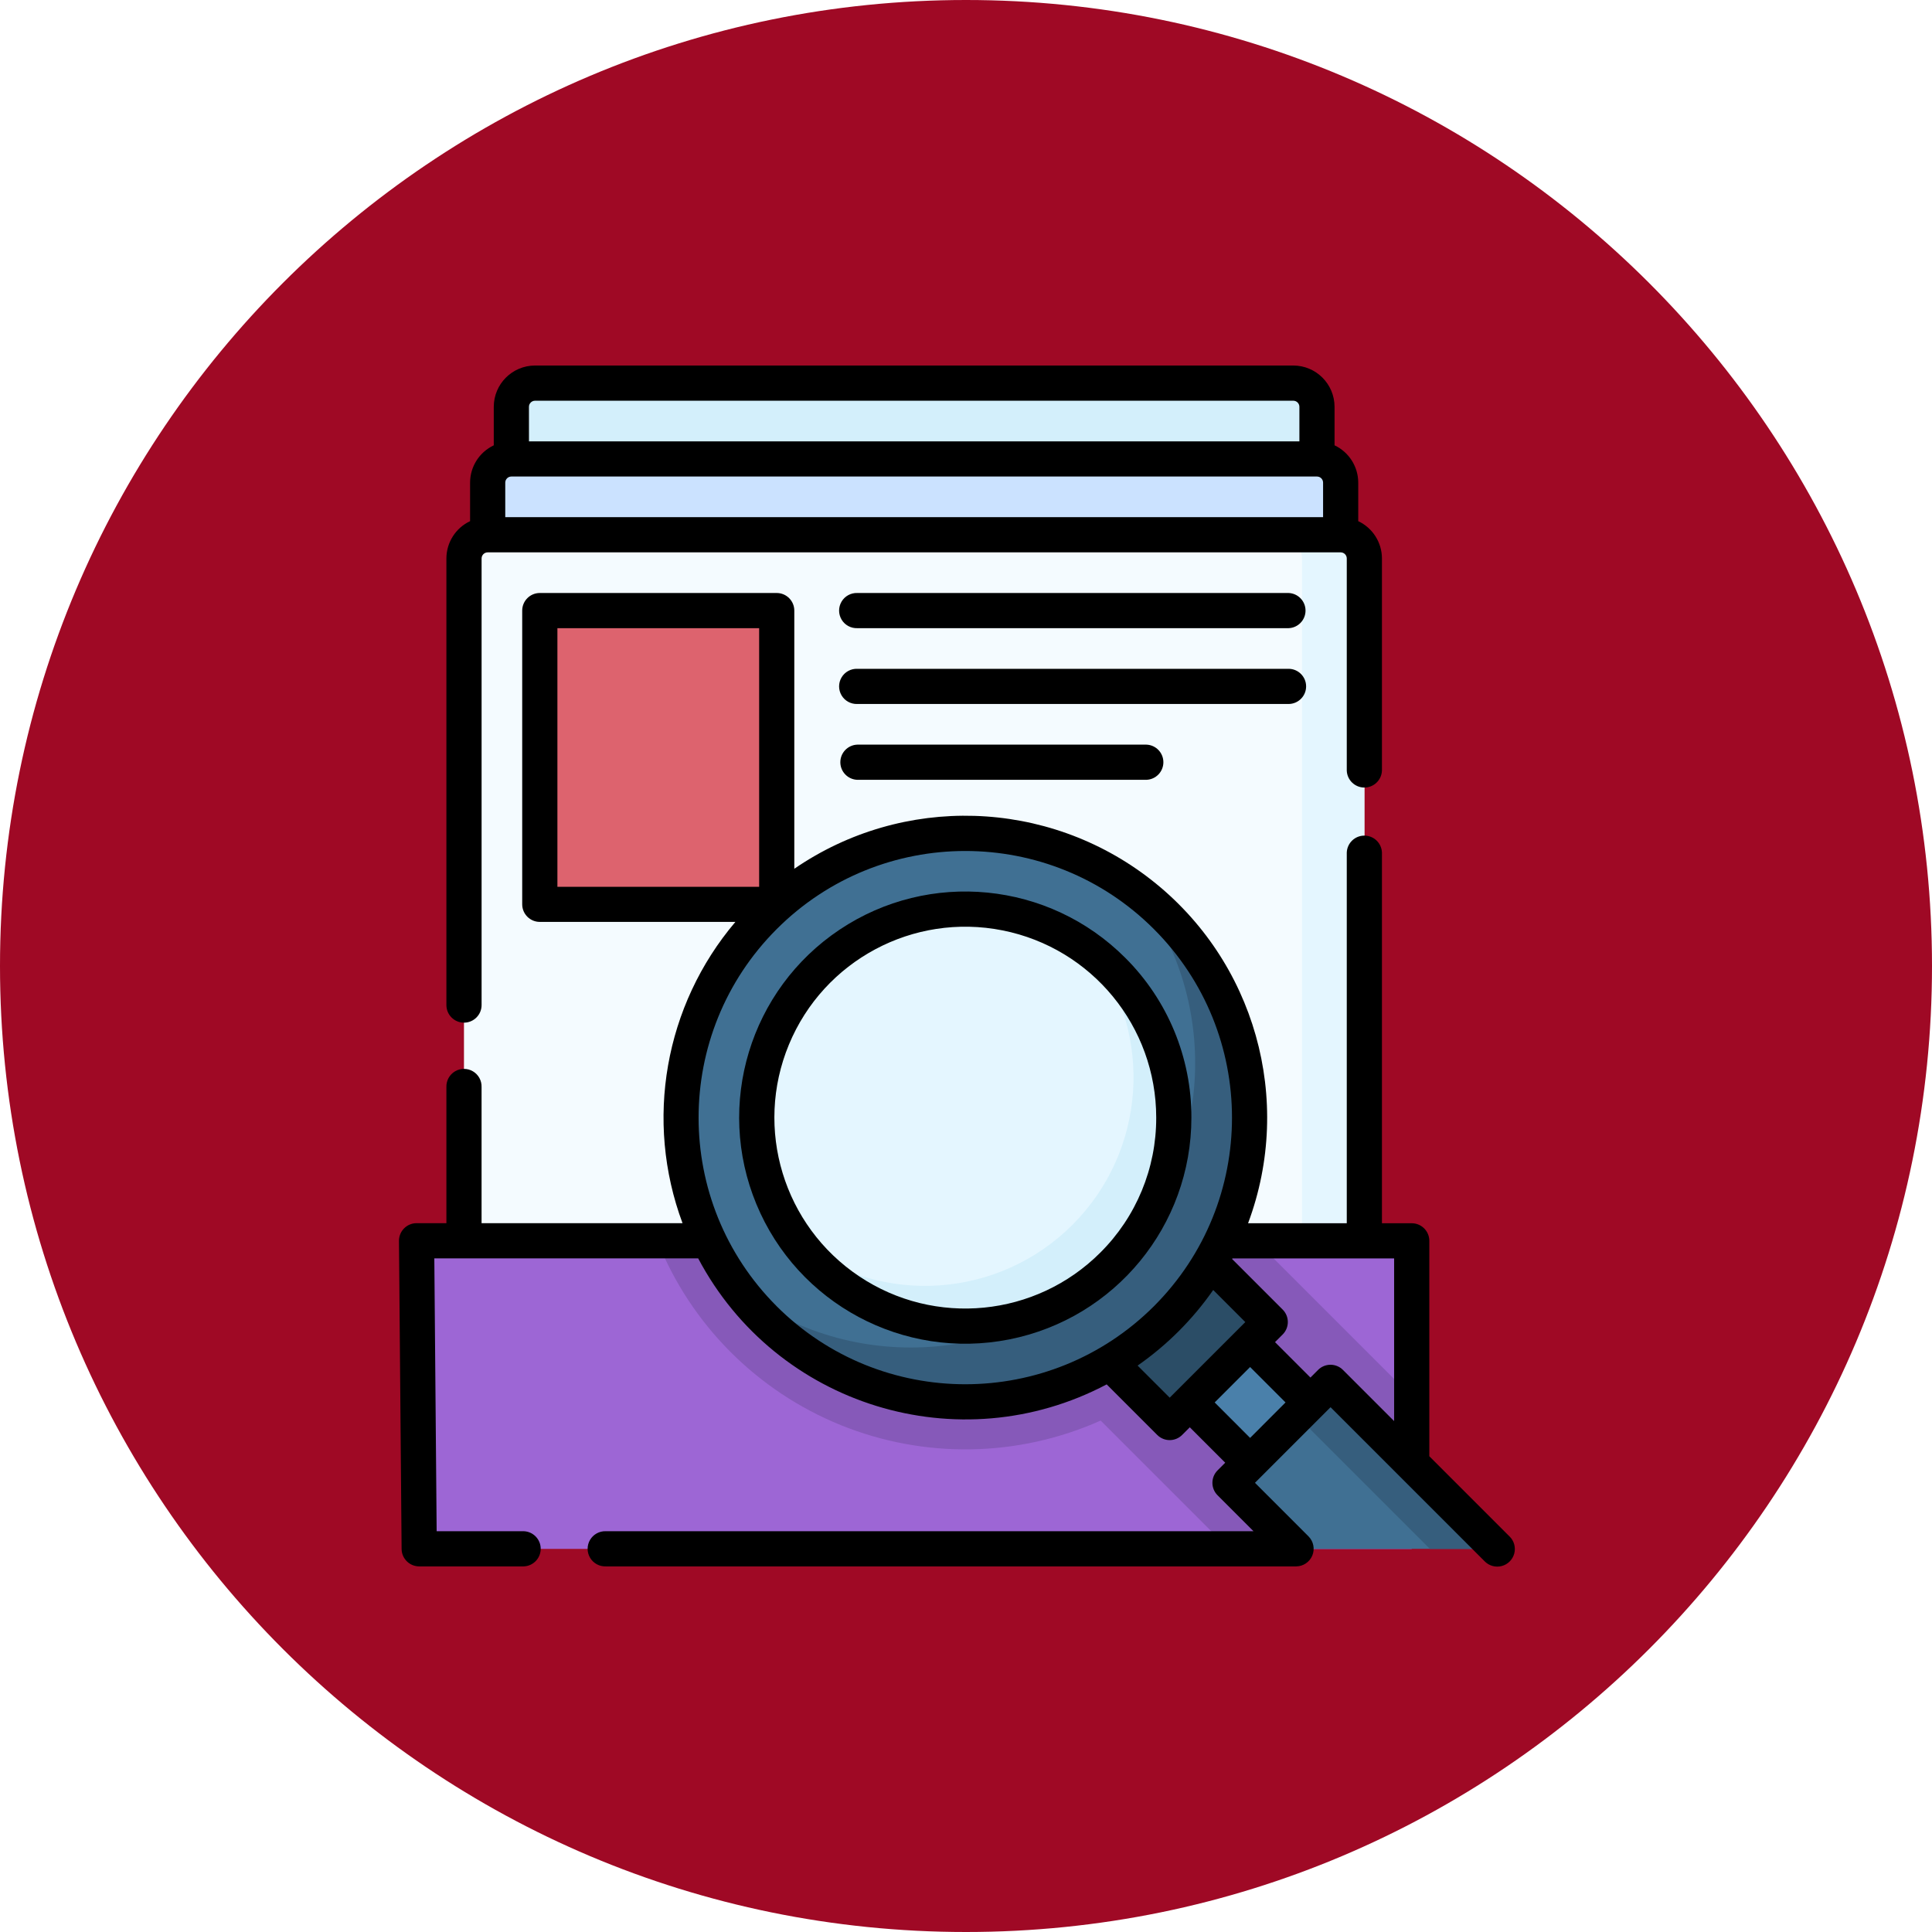
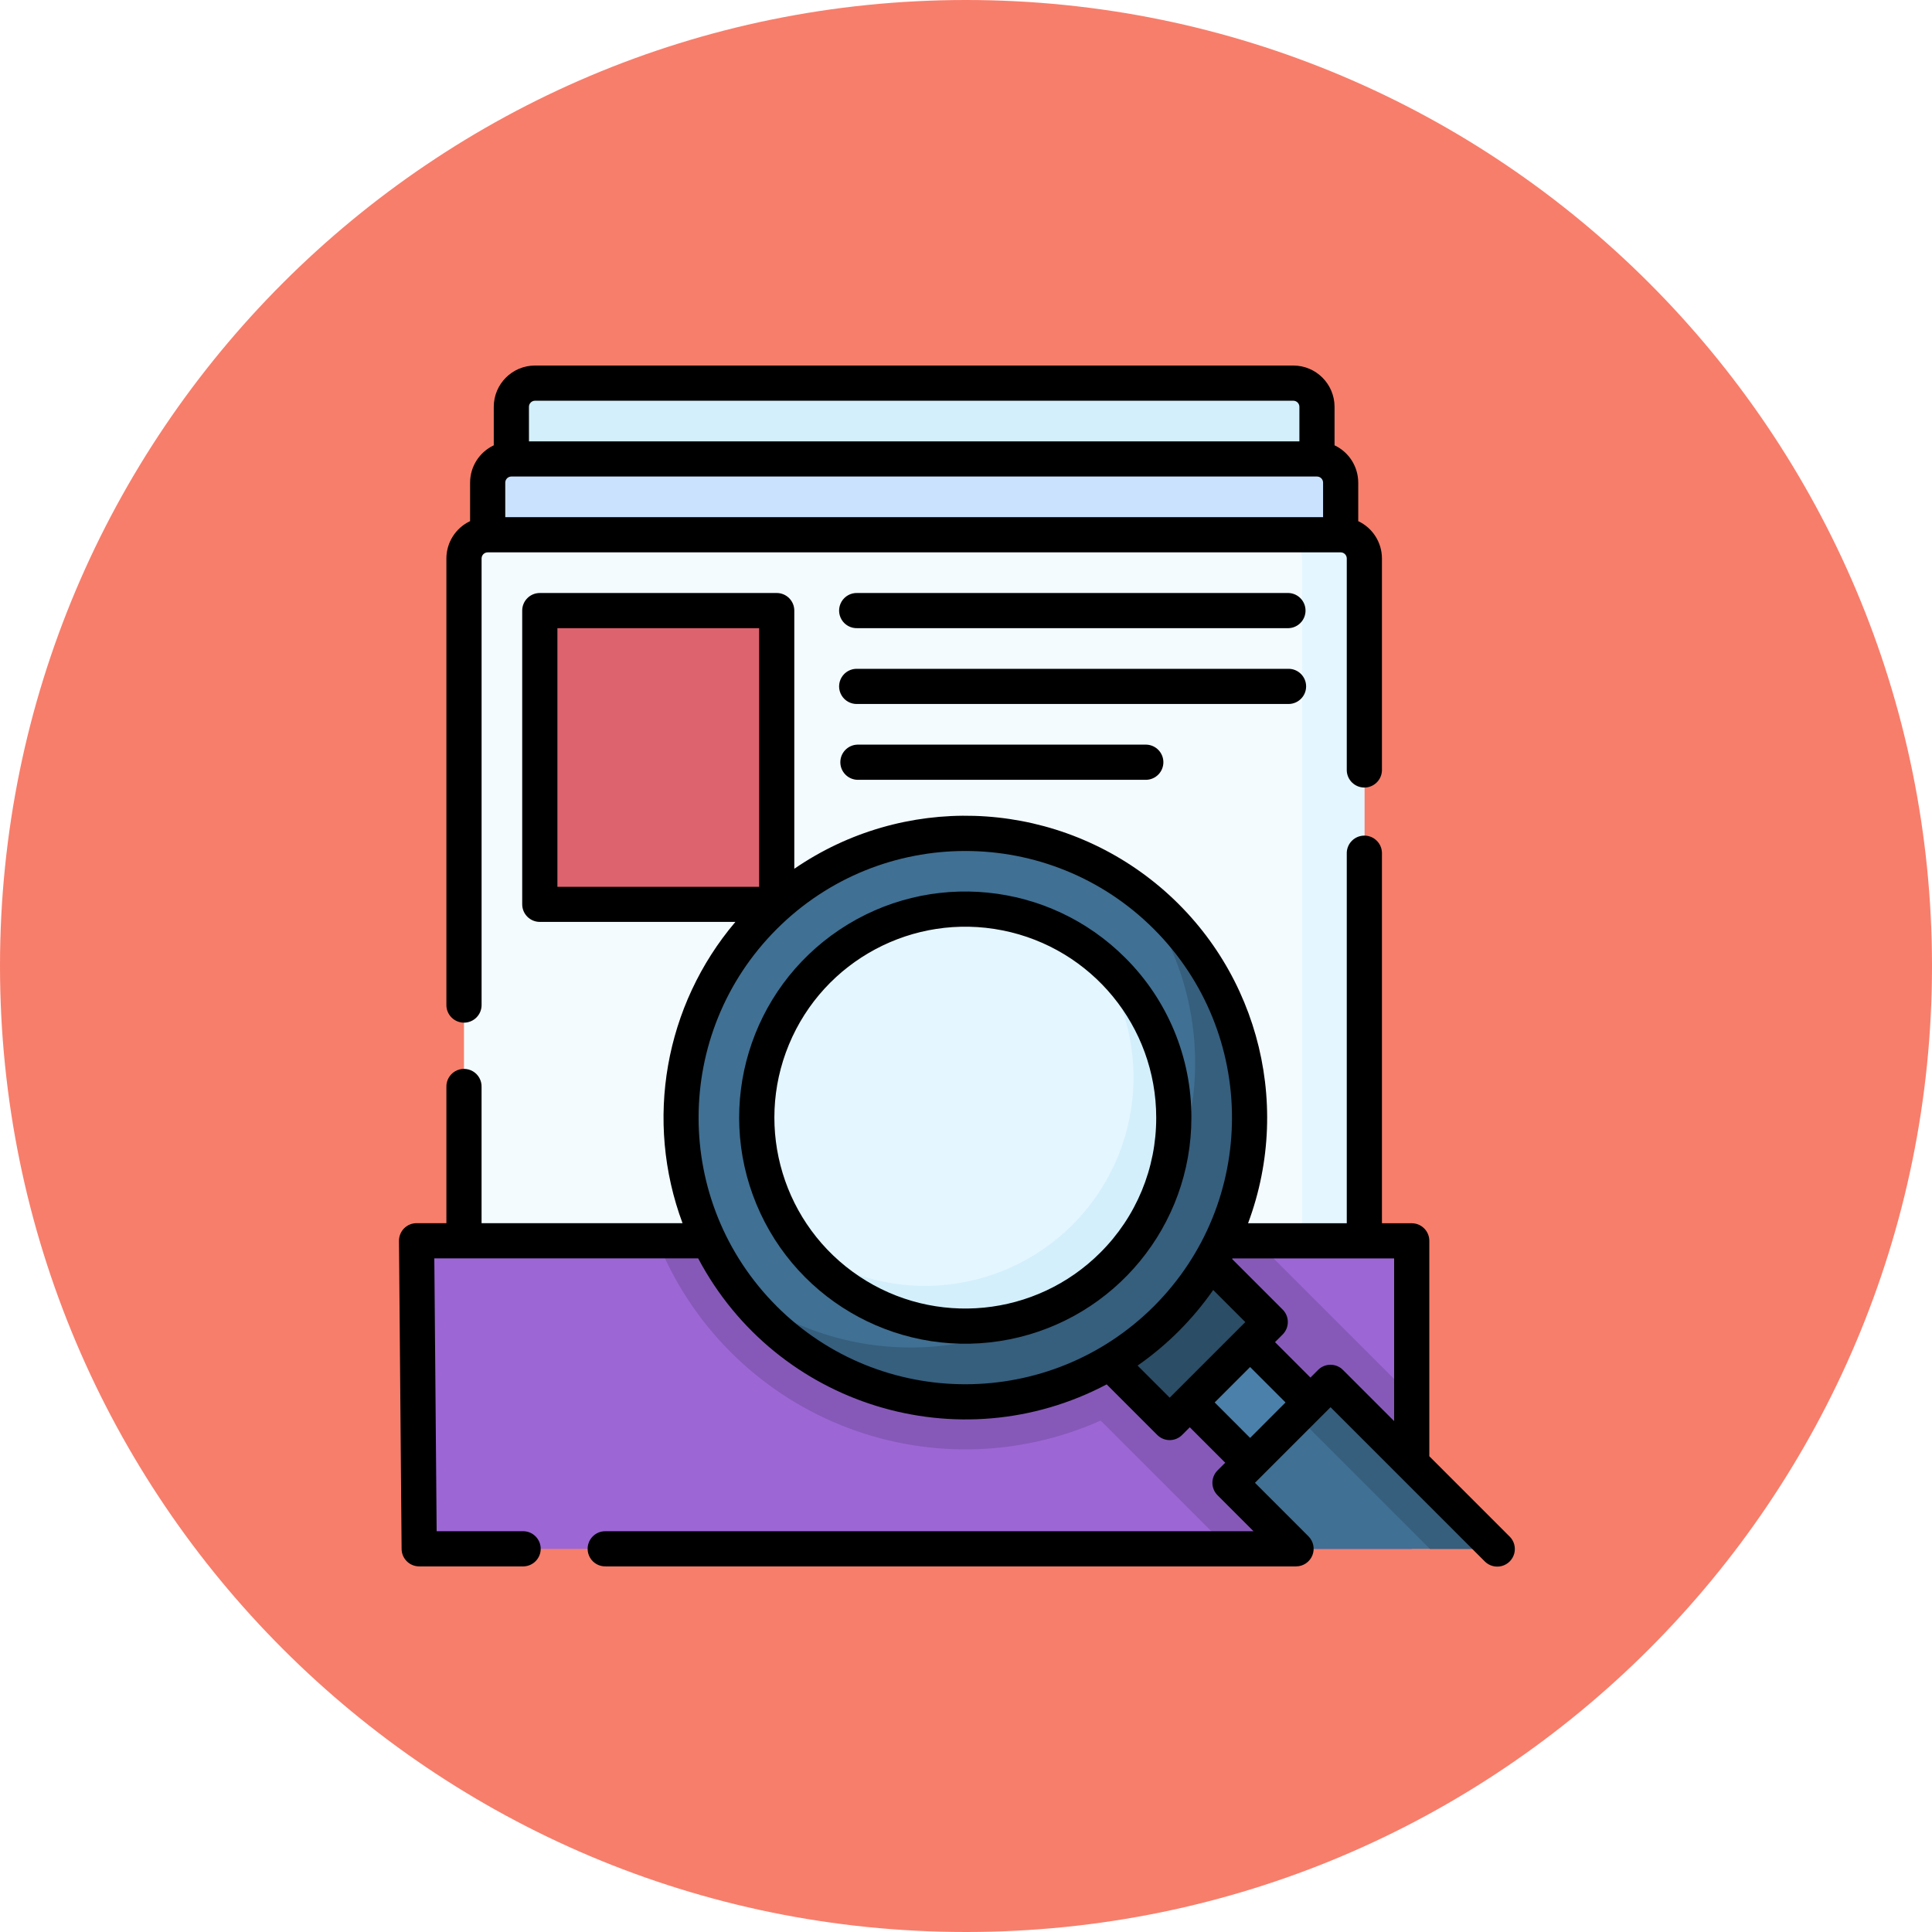
<svg xmlns="http://www.w3.org/2000/svg" width="92" height="92" viewBox="0 0 92 92">
  <g id="Grupo_1070116" data-name="Grupo 1070116" transform="translate(-796 -872)">
-     <circle id="Elipse_9027" data-name="Elipse 9027" cx="46" cy="46" r="46" transform="translate(796 872)" fill="#9f0925" />
+     <circle id="Elipse_9027" data-name="Elipse 9027" cx="46" cy="46" r="46" transform="translate(796 872)" fill="#f77e6b" />
    <g id="archivo" transform="translate(796.819 889.406)">
      <g id="Grupo_1067740" data-name="Grupo 1067740" transform="translate(23.532 0.838)">
        <path id="Trazado_813462" data-name="Trazado 813462" d="M104.453,11.11H66.091V8.628A1.128,1.128,0,0,1,67.219,7.5h36.105a1.128,1.128,0,0,1,1.128,1.128V11.11Z" transform="translate(-66.091 -7.5)" fill="#d3effb" />
      </g>
      <g id="Grupo_1067741" data-name="Grupo 1067741" transform="translate(22.404 4.448)">
        <path id="Trazado_813463" data-name="Trazado 813463" d="M96.607,43.435H55.989V40.953a1.128,1.128,0,0,1,1.128-1.128H95.479a1.128,1.128,0,0,1,1.128,1.128Z" transform="translate(-55.989 -39.825)" fill="#cbe2ff" />
      </g>
      <g id="Grupo_1067742" data-name="Grupo 1067742" transform="translate(19.019 41.682)">
        <path id="Trazado_813464" data-name="Trazado 813464" d="M73.072,387.847H25.809l-.125-14.668H73.072Z" transform="translate(-25.684 -373.179)" fill="#9d66d5" />
      </g>
      <g id="Grupo_1067743" data-name="Grupo 1067743" transform="translate(30.482 41.682)">
        <path id="Trazado_813465" data-name="Trazado 813465" d="M164.241,380.594l-6.834-6.834q.129-.288.246-.581H128.316a15.8,15.8,0,0,0,21.111,8.558l6.11,6.11h8.7v-7.253Z" transform="translate(-128.316 -373.179)" fill="#8659b9" />
      </g>
      <g id="Grupo_1067744" data-name="Grupo 1067744" transform="translate(21.275 8.059)">
        <path id="Trazado_813466" data-name="Trazado 813466" d="M88.762,105.773H45.887V73.278a1.128,1.128,0,0,1,1.128-1.128H87.634a1.128,1.128,0,0,1,1.128,1.128v32.495Z" transform="translate(-45.887 -72.15)" fill="#f4fbff" />
      </g>
      <g id="Grupo_1067745" data-name="Grupo 1067745" transform="translate(24.886 11.669)">
        <path id="Trazado_813467" data-name="Trazado 813467" d="M0,0H13.991V11.283H0Z" transform="translate(11.283 0) rotate(90)" fill="#dd636e" />
      </g>
      <g id="Grupo_1067746" data-name="Grupo 1067746" transform="translate(60.048 8.059)">
        <path id="Trazado_813468" data-name="Trazado 813468" d="M396,72.15h-2.974a1.128,1.128,0,0,1,1.128,1.128v32.495h2.974V73.278A1.128,1.128,0,0,0,396,72.15Z" transform="translate(-393.023 -72.15)" fill="#e4f6ff" />
      </g>
      <g id="Grupo_1067755" data-name="Grupo 1067755" transform="translate(31.608 22.275)">
        <g id="Grupo_1067747" data-name="Grupo 1067747" transform="translate(20.392 20.401)">
          <path id="Trazado_813469" data-name="Trazado 813469" d="M0,0H6.77V4.062H0Z" transform="translate(0 4.786) rotate(-45)" fill="#2b4d66" />
        </g>
        <g id="Grupo_1067748" data-name="Grupo 1067748" transform="translate(24.221 24.23)">
          <path id="Trazado_813470" data-name="Trazado 813470" d="M0,0H4.062V4.062H0Z" transform="translate(0 2.872) rotate(-45)" fill="#4a80aa" />
        </g>
        <g id="Grupo_1067749" data-name="Grupo 1067749" transform="translate(26.145 26.145)">
          <path id="Trazado_813471" data-name="Trazado 813471" d="M385.188,441.44h-9.574l-3.142-3.142,4.787-4.787Z" transform="translate(-372.472 -433.511)" fill="#407093" />
        </g>
        <g id="Grupo_1067750" data-name="Grupo 1067750" transform="translate(29.336 26.145)">
          <path id="Trazado_813472" data-name="Trazado 813472" d="M402.64,433.511l-1.6,1.6,6.333,6.333h3.191Z" transform="translate(-401.044 -433.511)" fill="#365e7d" />
        </g>
        <g id="Grupo_1067751" data-name="Grupo 1067751">
          <circle id="Elipse_9029" data-name="Elipse 9029" cx="13.539" cy="13.539" r="13.539" fill="#407093" />
        </g>
        <g id="Grupo_1067752" data-name="Grupo 1067752" transform="translate(2.756 2.757)">
          <path id="Trazado_813473" data-name="Trazado 813473" d="M182.043,224.113a13.539,13.539,0,0,1-18.971,18.971,13.539,13.539,0,1,0,18.971-18.971Z" transform="translate(-163.072 -224.113)" fill="#365e7d" />
        </g>
        <g id="Grupo_1067753" data-name="Grupo 1067753" transform="translate(3.611 3.611)">
          <circle id="Elipse_9030" data-name="Elipse 9030" cx="9.929" cy="9.929" r="9.929" fill="#e4f6ff" />
        </g>
        <g id="Grupo_1067754" data-name="Grupo 1067754" transform="translate(5.626 5.625)">
          <path id="Trazado_813474" data-name="Trazado 813474" d="M202.67,249.8a9.929,9.929,0,0,1-13.91,13.91,9.929,9.929,0,1,0,13.91-13.91Z" transform="translate(-188.76 -249.798)" fill="#d3effb" />
        </g>
      </g>
      <g id="Grupo_1067756" data-name="Grupo 1067756" transform="translate(18.181 0)">
        <path id="Trazado_813475" data-name="Trazado 813475" d="M39.228,31.292a.838.838,0,0,0,.838-.838V9.187a.291.291,0,0,1,.29-.29H80.975a.291.291,0,0,1,.29.29v10.1a.838.838,0,0,0,1.675,0V9.187a1.966,1.966,0,0,0-1.129-1.776V5.577A1.967,1.967,0,0,0,80.683,3.8V1.966A1.968,1.968,0,0,0,78.717,0H42.612a1.968,1.968,0,0,0-1.966,1.966V3.8a1.967,1.967,0,0,0-1.128,1.776V7.411A1.966,1.966,0,0,0,38.39,9.187V30.454A.838.838,0,0,0,39.228,31.292ZM41.193,5.577a.291.291,0,0,1,.291-.291H79.846a.291.291,0,0,1,.291.291V7.221H41.193Zm1.128-3.61a.291.291,0,0,1,.291-.291H78.718a.291.291,0,0,1,.291.291V3.611H42.322Z" transform="translate(-36.133 0)" />
        <path id="Trazado_813476" data-name="Trazado 813476" d="M181.6,227.412a10.767,10.767,0,1,0,3.153,7.613A10.7,10.7,0,0,0,181.6,227.412Zm-1.185,14.042a9.091,9.091,0,1,1,2.663-6.429A9.032,9.032,0,0,1,180.415,241.454Z" transform="translate(-147.02 -199.211)" />
        <path id="Trazado_813477" data-name="Trazado 813477" d="M71.061,141.9l-3.817-3.817V127.826a.838.838,0,0,0-.838-.838H64.988v-17.65a.838.838,0,0,0-1.675,0v17.65h-4.7a14.377,14.377,0,0,0-21.608-16.88V97.814a.838.838,0,0,0-.838-.838H24.886a.838.838,0,0,0-.838.838V111.8a.838.838,0,0,0,.838.838H34.2a14.407,14.407,0,0,0-2.518,14.346H22.113v-6.48a.838.838,0,1,0-1.675,0v6.48h-1.42a.838.838,0,0,0-.838.845l.125,14.668a.838.838,0,0,0,.838.831h4.977a.838.838,0,0,0,0-1.675H19.974l-.111-12.992H32.428a14.4,14.4,0,0,0,19.452,6l2.408,2.408a.838.838,0,0,0,1.185,0l.365-.365,1.687,1.687-.365.365a.838.838,0,0,0,0,1.185l1.712,1.712H28.03a.838.838,0,1,0,0,1.675H60.9a.838.838,0,0,0,.591-1.43l-2.55-2.55,3.6-3.6,7.337,7.337a.838.838,0,1,0,1.185-1.185ZM25.724,98.651h9.607v12.315H25.724Zm10.442,32.289a12.7,12.7,0,1,1,17.963,0A12.716,12.716,0,0,1,36.166,130.941Zm17.187,2.826a14.47,14.47,0,0,0,3.6-3.6l1.528,1.528-3.6,3.6Zm3.67,1.755,1.687-1.687,1.687,1.687L58.71,137.21Zm4.925-1.55-.365.365-1.687-1.687.365-.365a.838.838,0,0,0,0-1.185l-2.408-2.408.015-.028h7.7v7.746l-2.437-2.437a.838.838,0,0,0-1.185,0Z" transform="translate(-18.181 -86.144)" />
        <path id="Trazado_813478" data-name="Trazado 813478" d="M227.447,96.976H206.912a.838.838,0,1,0,0,1.675h20.535a.838.838,0,0,0,0-1.675Z" transform="translate(-185.088 -86.144)" />
        <path id="Trazado_813479" data-name="Trazado 813479" d="M228.284,130.139a.838.838,0,0,0-.838-.838H206.912a.838.838,0,1,0,0,1.675h20.535A.838.838,0,0,0,228.284,130.139Z" transform="translate(-185.088 -114.859)" />
        <path id="Trazado_813480" data-name="Trazado 813480" d="M206.913,161.626a.838.838,0,0,0,0,1.675h13.765a.838.838,0,0,0,0-1.675Z" transform="translate(-185.088 -143.573)" />
      </g>
    </g>
  </g>
</svg>
